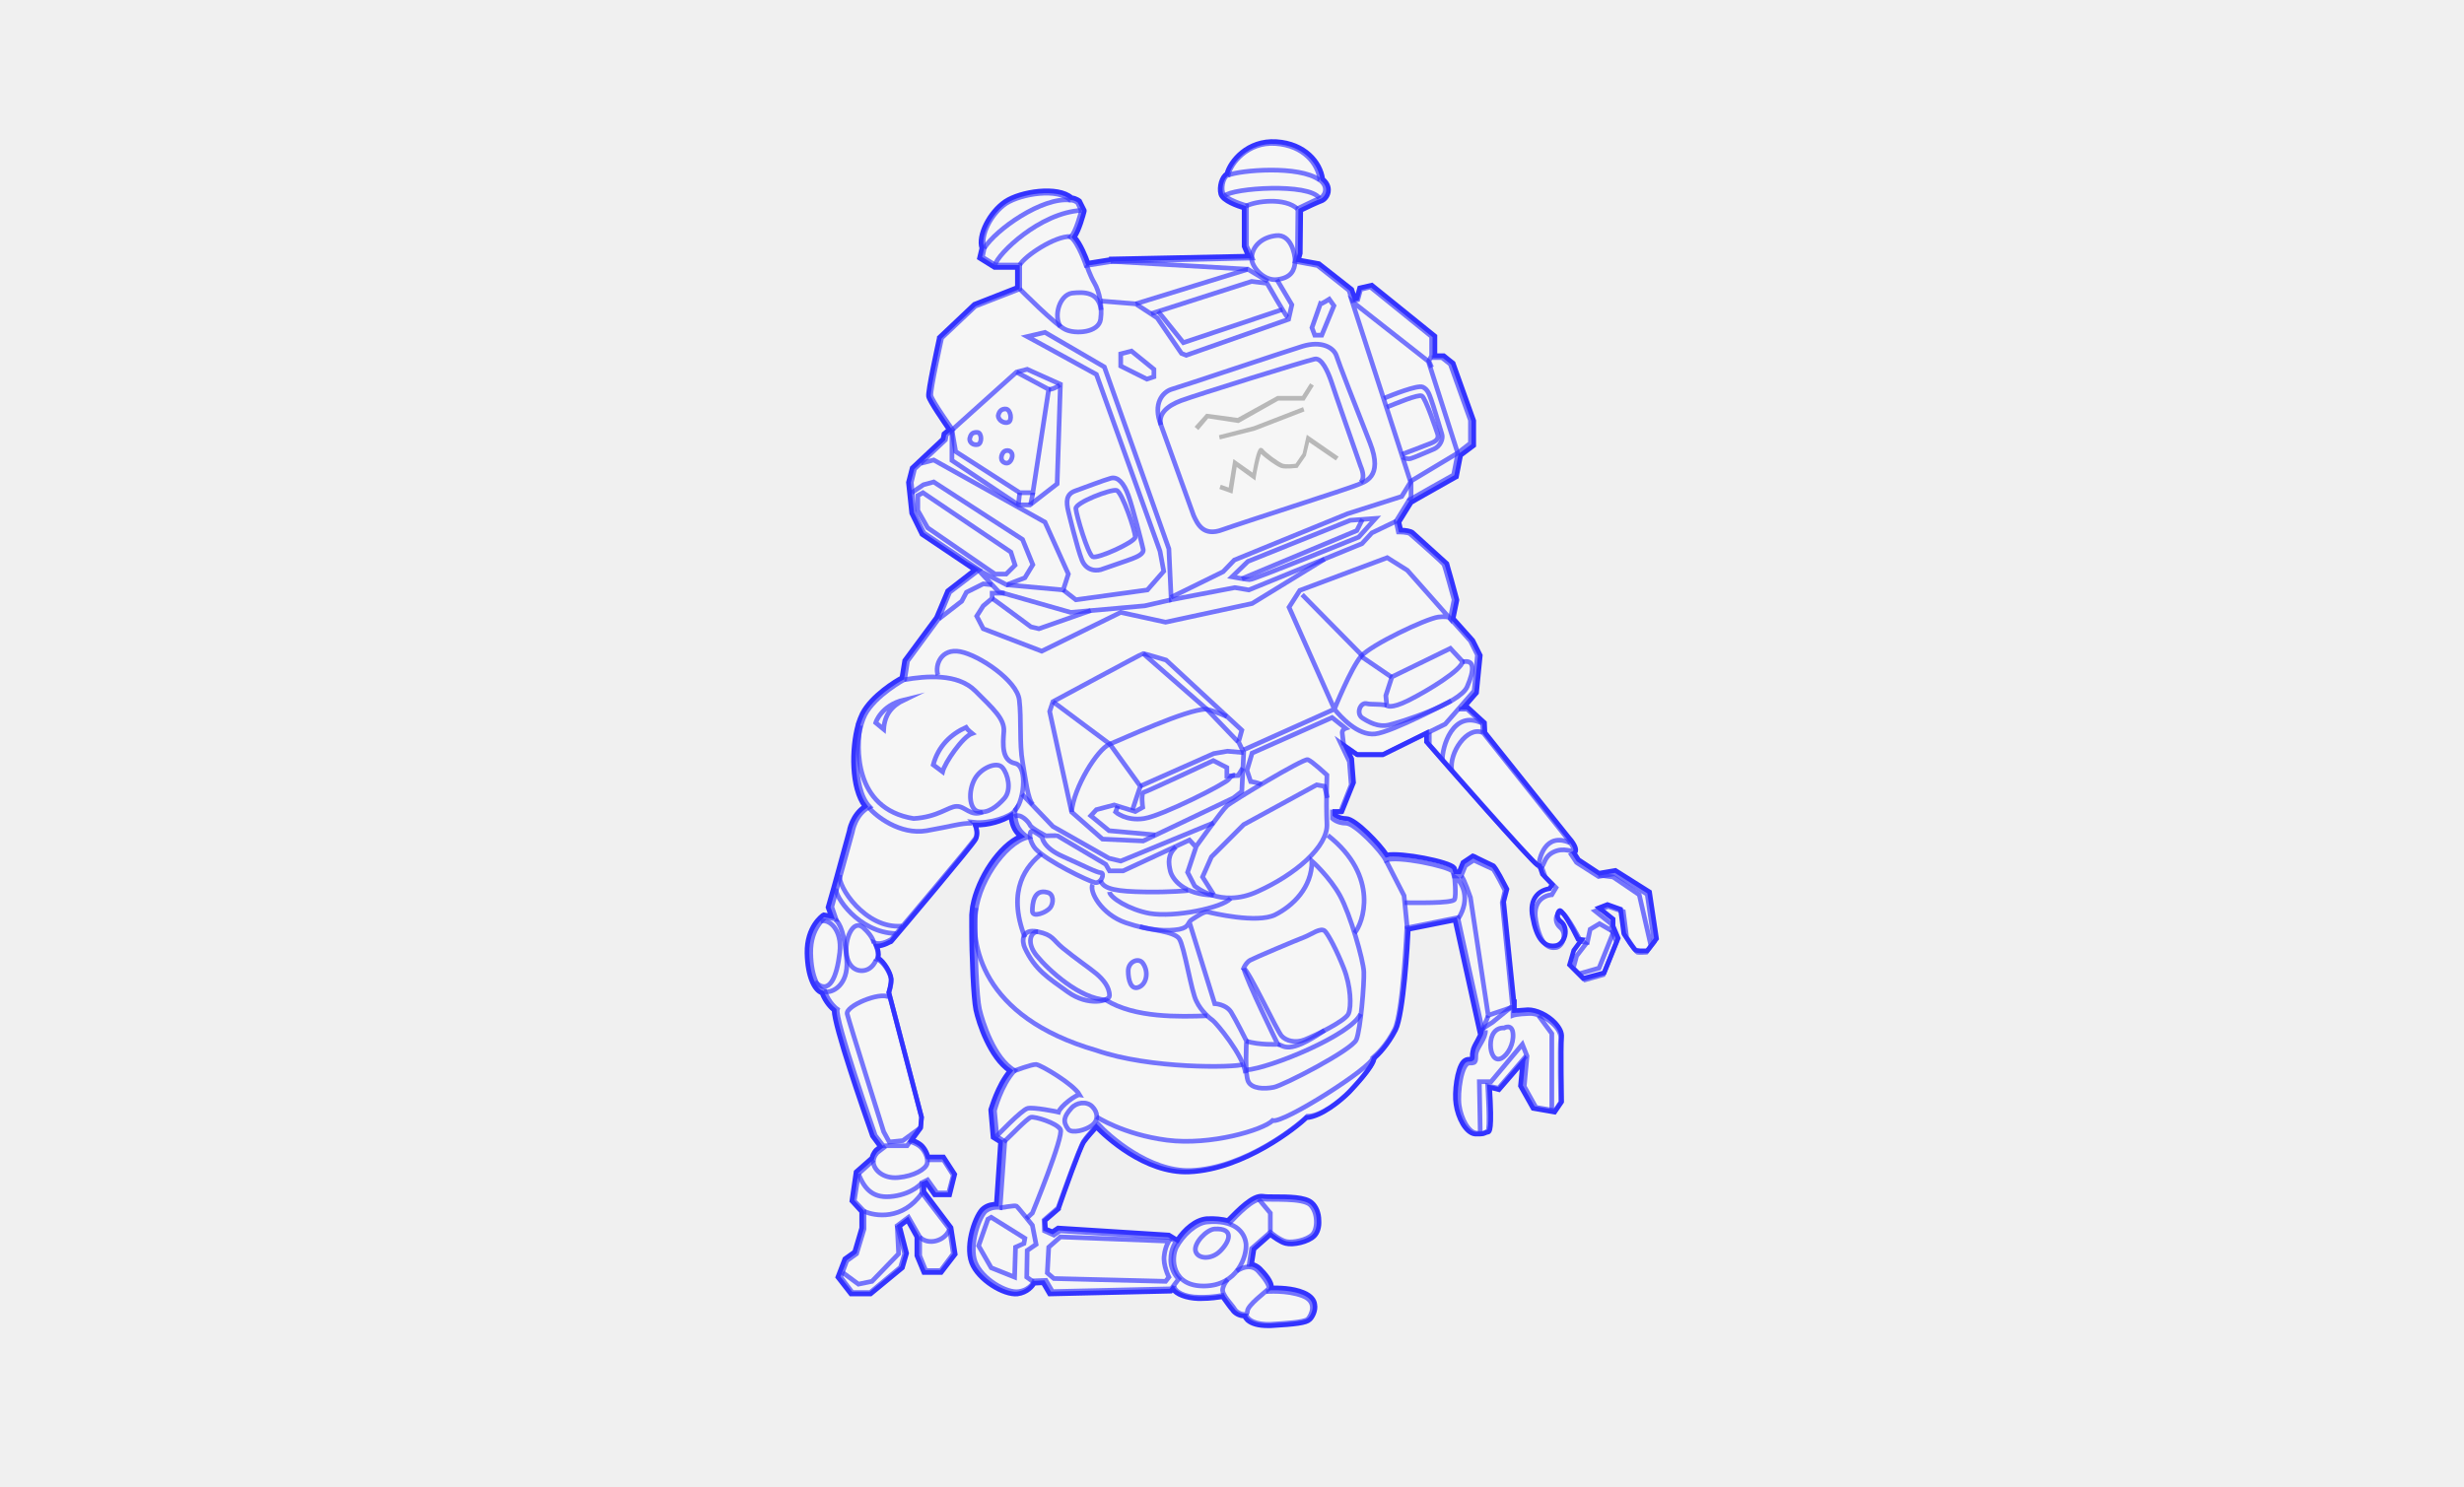
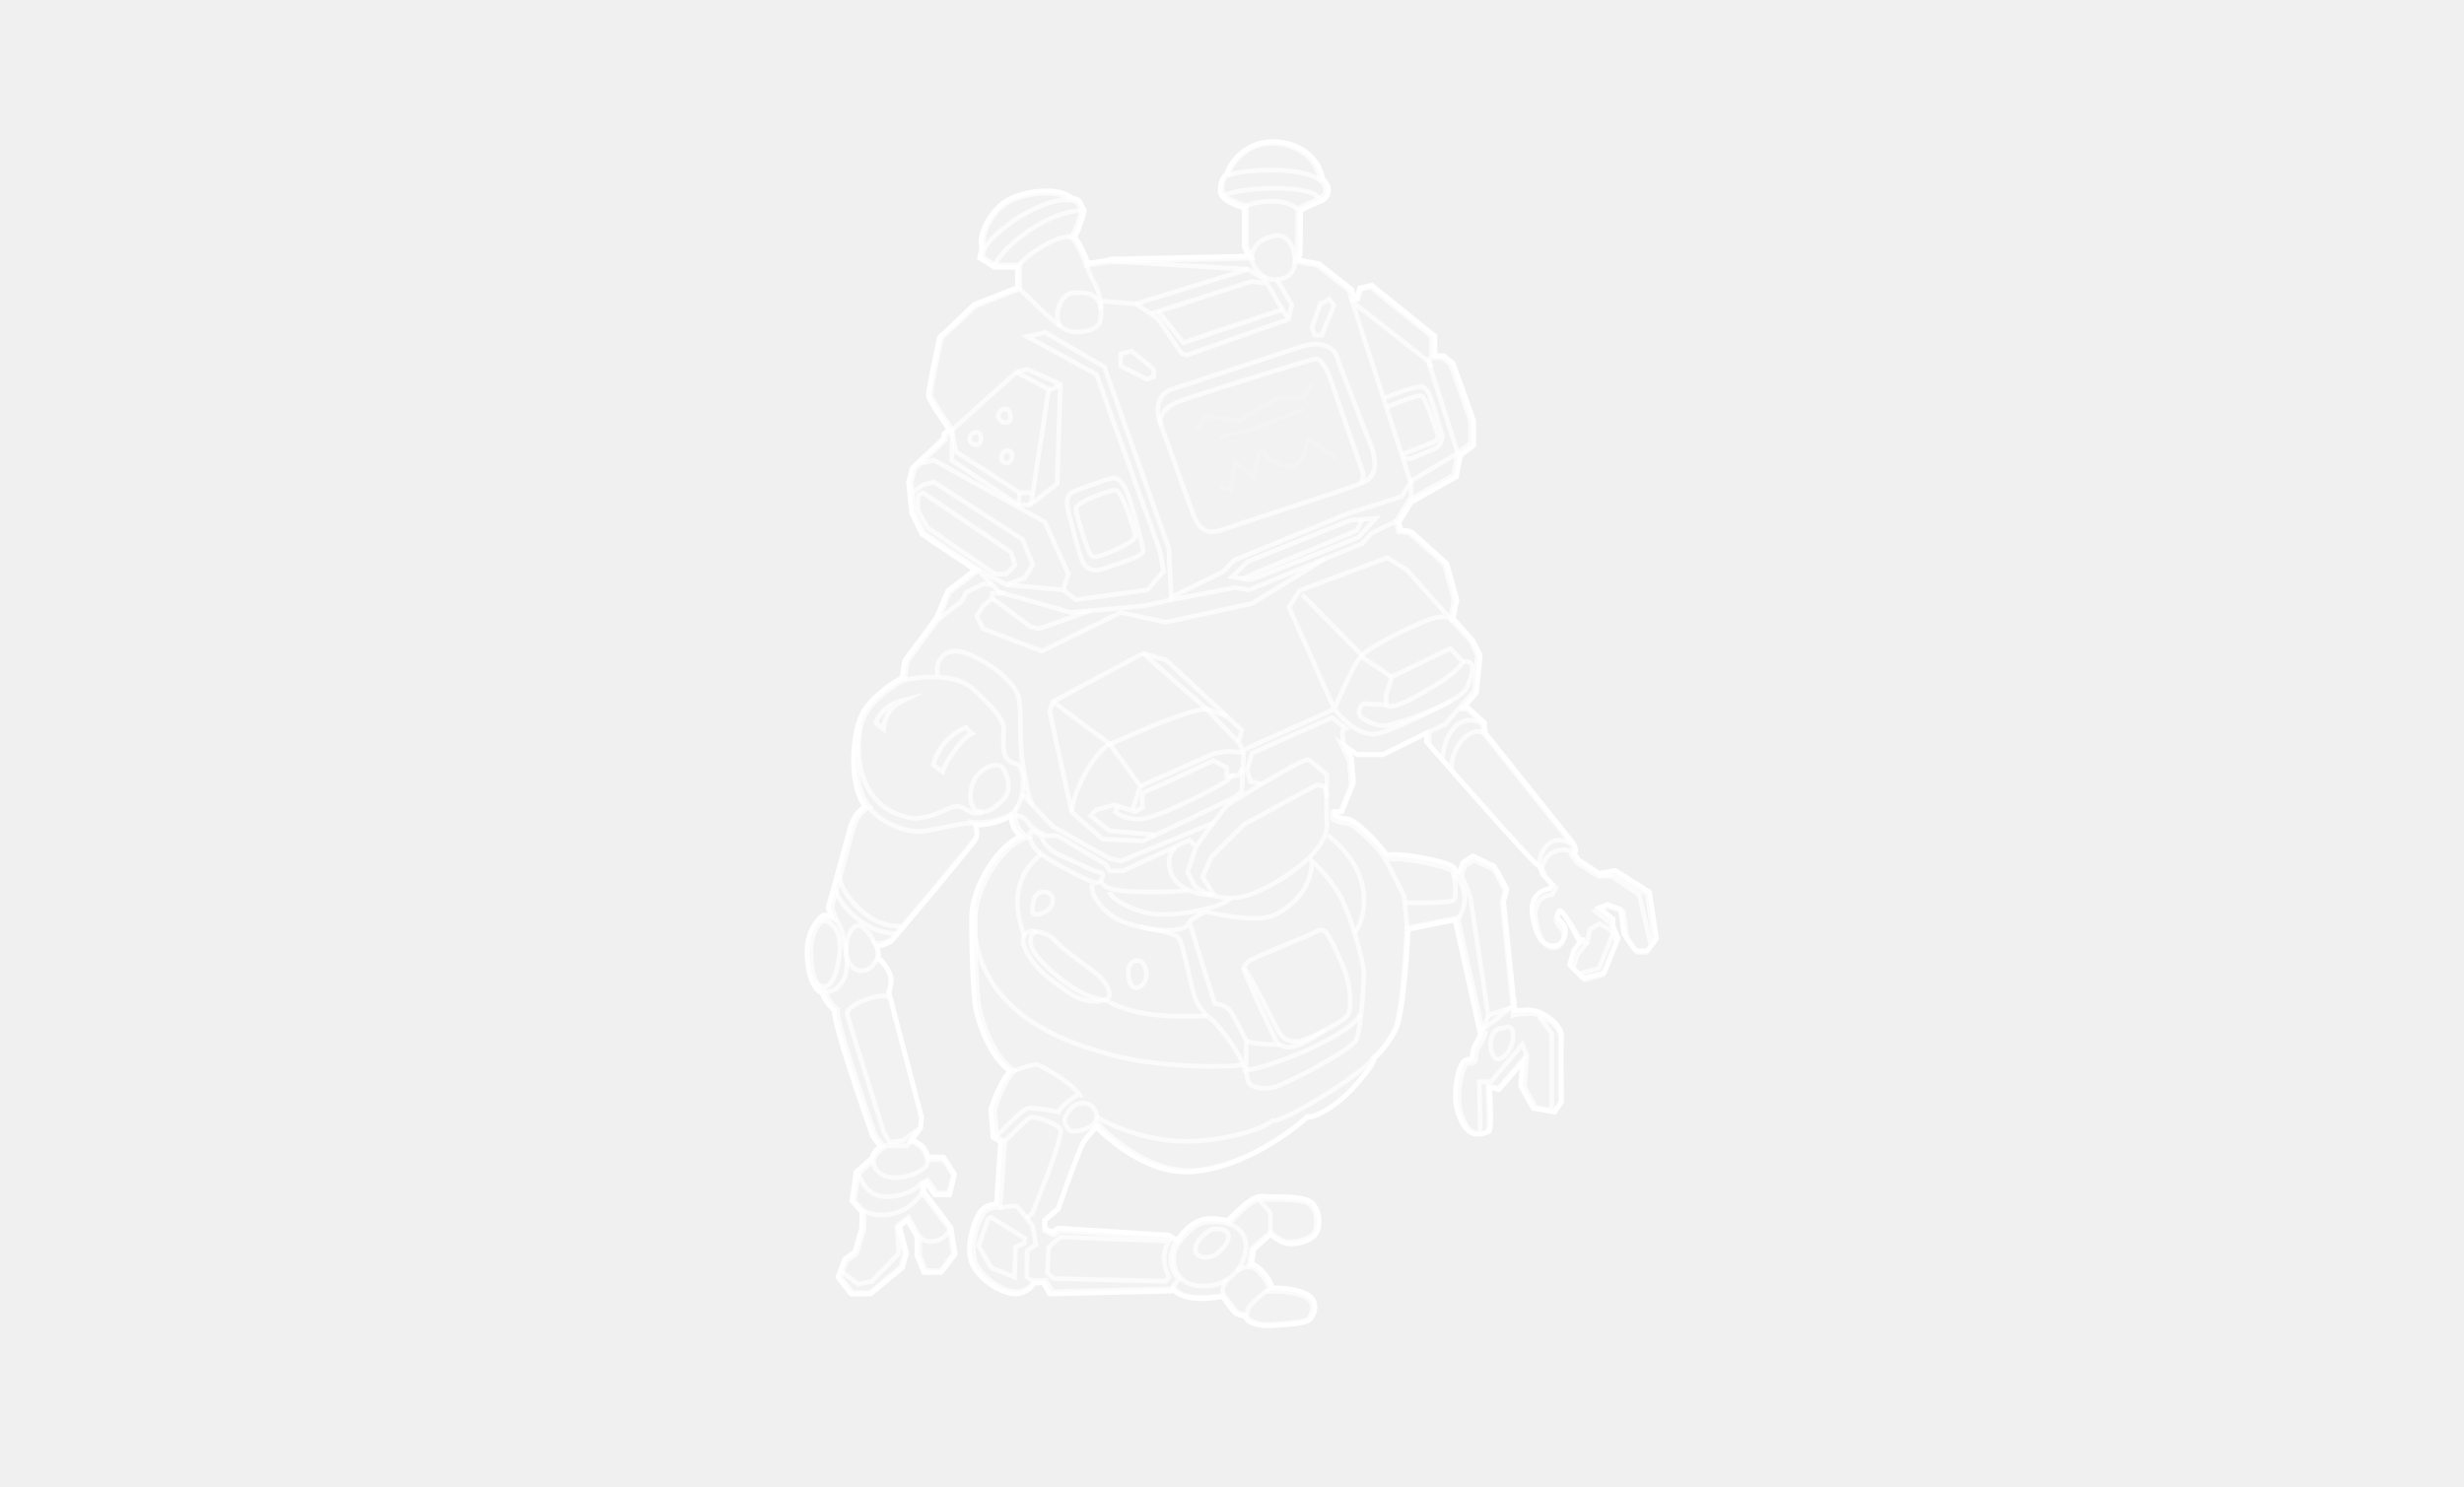
<svg id="bp-821" viewBox="0 0 527 318">
  <style type="text/css">
- 		.st0{fill:#fff6;stroke:#33f;stroke-miterlimit:10;}
- 		.st1{fill:none;stroke:#33fa;stroke-miterlimit:10;}
- 		.st2{fill:#999a;}
+ 		.st0{fill:#fff2;stroke:#fff;stroke-miterlimit:10;}
+ 		.st1{fill:none;stroke:#fffa;stroke-miterlimit:10;}
+ 		.st2{fill:#fff2;}
</style>
  <g>
    <path class="st0" d="M352.8,190.8l-7.3-4.6l-3.5,0.6l-4.4-2.9l-0.9-1.4c0.1-0.1,0.2-0.2,0.3-0.4c0.2-0.8-0.7-2.1-1.6-3.1   l-17.8-22.3l-0.1-2.1l-3.6-3.3h-0.8l2.7-3.1l0.8-8l-1.6-3.2l-4.2-4.7l0.8-3.9l0-0.1c-2-7.5-2.2-7.7-2.2-7.8   c-0.1-0.1-0.2-0.2-7.3-6.6c-0.4-0.3-1.5-0.5-2.5-0.5l-0.4-1.7l2.6-4.2c0.6-0.4,6-3.4,9.5-5.4l0.2-0.1l0.9-4.6l2.8-2.1V90l-4.4-12.3   l-2-1.6h-1.9v-4.2l-13.5-10.9l-2.6,0.6l-0.6,2.2l-0.4,0.1l-0.7-2l-7-5.5l-4.4-0.8l0.4-1.4l0.1-9.2c1.2-0.6,3.8-1.8,4.4-2   c0.6-0.2,1.3-0.9,1.5-1.9c0.1-0.6,0.1-1.7-1.2-2.8c-0.5-3.6-3.8-7.6-9.9-8c-6.2-0.4-9.9,4.2-10.6,6.9c-1.1,0.6-1.7,2.8-1.3,4.3   c0.4,1.5,3.7,2.6,5,3v8.2l0.9,2.1l-29,0.6l-0.1,0l-0.2,0l0,0.1l-5,0.8c-0.4-1.2-1.6-4.2-2.9-5.6c1-1.4,1.9-4.7,2.1-5.5l0-0.2   l-0.9-1.8l-0.1-0.2c0,0-0.7-0.6-1.7-0.7c-2.9-2.6-10.9-1.4-14.2,0.8c-3.4,2.3-5.9,7.3-5,10l-0.5,2.1l3.2,2h4.9v4.3l-9.2,3.6   l-7.5,7.1l0,0.1c-0.4,1.9-2.5,11.4-2.3,12.5c0.2,1,3.3,5.5,4.4,7.1l-1.1,0.9l-0.2,1.1l-6.6,6.2l-0.8,3.1l0.7,6.6l2.2,4.5l11.3,7.6   l-5.8,4.5l-2.4,5.7l-6.8,9.2l-0.6,3.7c-1.2,0.6-6.5,3.8-8.5,7.7c-0.3,0.6-0.6,1.4-0.9,2.3l0,0c0,0,0,0,0,0.1   c-1.4,5-1.5,13.5,1.5,17.4c-2.8,1.8-3.4,5.3-3.4,5.4l-3.3,12l0,0c0,0,0,0,0,0l-1.2,4.2l0.7,1.9l-1.6-0.3l-0.2,0.1   c-0.1,0.1-3.5,2.4-3.4,8.1c0.1,5,1.6,8,3.2,8.5c0.8,2.1,2.1,3.3,2.6,3.7c0,3.4,6.2,21.2,8.2,26.9l1.7,2.3l-0.9,0.7   c0,0-0.7,0.7-0.9,1.7l-3.4,3l-0.9,6.2l2.1,2.3v3.5l-1.5,5.1l-2.1,1.5l-1.5,3.9l2.8,3.6h4.2l6.8-5.6l0.9-3.1l-1.5-5.8l1.7-1.3l2,3.6   v4l1.5,3.6h3.7l3-3.9l-0.9-5.7l-5.8-7.7v-1.7l0.5-0.2l1.8,2.6h3.2l1.1-4.4l-2.4-3.7h-3.3c-0.3-1.1-1-2.3-1.8-2.8   c-0.6-0.4-1.2-0.7-1.7-0.8l1.9-2.6l0.2-2.3l-7-26.7c0.1-0.4,0.5-1.7,0.5-2.9c-0.1-1.3-1.5-3.7-2.8-4.5c0.2-0.9,0-1.8-0.3-2.5   c0,0,0,0,0,0c1.5,0,3-1,3.1-1l0.1-0.1c1.8-2.1,17.5-20.7,18-21.8c0.4-0.9,0.3-2.1-0.1-3c2.8,0.1,5.9-0.9,7.6-2   c0.2,2.4,1.1,3.6,2.1,4.4c-4.5,1.9-9.2,8.9-10.3,15l0,0c0,0.2-0.1,0.5-0.1,0.8c0,0.3-0.1,0.7-0.1,1c0,0.2,0,0.4,0,0.6   c0,0,0,0,0,0.1c0,0,0,0,0,0c0,0.5,0,1.1,0,1.7c0,6.7,0.4,15.4,0.9,17.9c0.6,2.8,3,10.2,7.3,13.1c-2.7,3.2-4,8.1-4.1,8.3l0,0.1   l0.5,5.8l1.6,1l-0.9,13.3c-0.7,0-1.8,0.1-2.8,0.9c-1.5,1.1-4,7.6-2.5,11.6c1.4,3.7,6.9,7,9.8,6.7c2.2-0.3,3.2-1.7,3.6-2.3l1.9-0.1   l1.4,2.4l25.9-0.6l0.4-0.5c0.8,1.2,2.9,2,5.5,2.1c0.2,0,0.3,0,0.5,0c2.2,0,3.9-0.3,4.7-0.4c0.4,0.6,0.9,1.2,1.3,1.8   c0.3,0.4,0.6,0.8,0.8,1c0.4,0.7,1.5,1.3,2.4,1.3c0.1,0,0.1,0,0.2,0c0.1,0.3,0.3,0.6,0.6,0.9c0.9,0.8,2.4,1.2,4.3,1.2   c0.2,0,0.4,0,0.7,0c5.3-0.3,7.6-0.6,8.3-1.3c0.5-0.4,1.4-1.9,1.1-3.3c-0.1-0.8-0.7-1.8-2.4-2.5c-2.4-1-5.3-1-6.9-1   c0.3-1.2-1.5-3.2-2.4-4.1c-0.5-0.5-1.1-0.8-1.8-1l0.5-3.2l3.5-3.1c0.7,0.5,2.1,1.6,3.3,1.9c1.6,0.4,4.8-0.3,6.1-1.6   c0.7-0.7,1.1-1.9,1-3.3c0-1.6-0.6-3-1.5-3.8c-1.4-1.3-5.1-1.3-8.1-1.3c-1,0-1.8,0-2.4-0.1c-2.2-0.3-5.2,2.9-7.5,5.2l0,0   c-1.2-0.3-2.7-0.5-4.5-0.4c-2.4,0.2-4.8,2.3-6.3,4.6l-1.8-1.1l-23.7-1.5l-1.2,0.8l-1.5-0.6l-0.1-1.8l2.9-2.5l0-0.1   c1.2-3.5,4.6-13,5.4-14.2c0.7-1,2.1-2.5,2.7-3.2c1.8,1.9,10.4,10,19.8,9.6c11.8-0.5,23.2-9.7,25.1-11.6c3.2-0.2,7.4-3.7,9.2-5.5   c1.2-1.3,5-5.3,5.3-7.2c0.9-0.8,2.9-2.8,4.6-6.1c1.7-3.4,2.6-18.7,2.7-21.5l10-2l5.3,24l0.4-0.3c-0.1,0.7-0.6,1.5-1,2.3   c-0.4,0.7-0.8,1.4-0.9,2.1c-0.1,0.4-0.1,0.7-0.1,1c0,0.2,0,0.5-0.1,0.6c0,0-0.1,0.1-0.7,0.1c-0.3,0-0.7,0.1-1.1,0.5   c-1.4,1.5-2,6.7-1.6,9.1c0.4,2.9,2.1,6.2,4.1,6.4c0.3,0,0.5,0,0.8,0c0.7,0,1.1-0.1,1.5-0.3c0.1-0.1,0.2-0.1,0.4-0.1   c0.4-0.1,1-0.3,0.4-9.6l2,0.5l5.1-5.9l-0.5,5.1l2.7,4.8l4.6,0.8l1.5-2.2l0-0.2c0-0.1-0.2-11.3,0-13.6c0.1-1-0.4-2-1.4-3.1   c-1.6-1.7-4-2.8-5.8-2.8c-1.5,0.1-2.4,0.2-2.9,0.2v-1l0,0l0-0.2v-0.7l-0.1,0l-2.2-21.4l0.7-2.7l-0.1-0.2c-2.3-4.5-2.7-4.7-2.8-4.8   c-0.4-0.2-3.8-1.8-4.1-2l-0.3-0.1l-2.1,1.4l-0.8,2h-0.8l-0.2-0.7l-0.1-0.2c-1.1-1.3-11.3-3.3-14.4-2.7c-1.4-2.2-6.7-7.8-8.7-7.8   c-1.2,0-2.1-0.5-2.4-0.8v-0.7h1.5l2.5-6.2l-0.4-5.1l-1.2-2.5l2.3,1.6h5.6l9.3-4.6v1.9l0.1,0.1c3.7,4.3,22.4,25.6,23.6,26.2   c0.2,0.1,0.3,0.1,0.5,0.2l0.6,1.8l2.1,2.2l-0.6,0.9c-0.6,0.1-1.9,0.4-2.8,1.5c-0.9,1.1-1.2,2.6-0.8,4.6c0.8,4.5,2.4,6.5,4.9,6.1   c0.9-0.1,1.7-1,2-2.1c0.3-1.2,0-2.4-0.9-3.1c-0.8-0.6-0.8-1.5-0.5-2c0.1-0.2,0.3-0.4,0.4-0.3c0.6,0.2,2.4,3.2,3.7,5.9l0.1,0.2   l0.8,0.1l-1.7,2.3l-0.9,3.1l2.9,2.9l4.5-1.2l3-7.4l-1.1-2.6v-1.5l-3-2.4l1.8-0.7l2.8,1l0.7,5.2l0.1,0.2c2.1,3.3,2.4,3.4,2.6,3.4   c0.2,0,0.5,0.1,0.8,0.1c0.5,0,1,0,1.3,0l0.2,0l2-2.6L352.8,190.8z" />
  </g>
  <g>
    <path class="st1" d="M306.2,78.6l-0.6-1.4l0.6-1.1V72l-13.1-10.6l-2.1,0.5l-0.6,2.2l-1.1,0.2l-0.8-2.2l-6.7-5.3l-4.8-0.9l0.5-1.9   l0.1-9.4c0,0,3.9-1.9,4.7-2.2c0.8-0.2,2.2-2.2,0-3.9c-0.4-3.5-3.5-7.4-9.5-7.8c-6-0.4-9.6,4.3-10.1,6.7c-0.9,0.2-1.6,2.3-1.2,3.8   c0.4,1.5,5.1,2.8,5.1,2.8v8.6l1.2,2.6L238,55.9l-5.7,0.9c0,0-1.7-5-3.3-6.1c1.1-0.9,2.3-5.6,2.3-5.6l-0.8-1.7c0,0-0.6-0.6-1.6-0.6   c-2.6-2.6-10.4-1.4-13.7,0.7c-3.3,2.2-5.7,7.1-4.7,9.6l-0.4,1.9l2.8,1.7h5.2v5.1l-9.5,3.7l-7.2,6.8c0,0-2.5,11.2-2.3,12.3   s4.6,7.3,4.6,7.3l-1.3,1.1l-0.2,1.1l-6.6,6.2l-0.7,2.9l0.6,6.5l2.1,4.3l11.8,7.9l-6.3,4.8l-2.3,5.6l-6.7,9.1l-0.6,3.9   c0,0-6.3,3.4-8.5,7.6c-2.2,4.3-2.8,15.8,1,19.7c-3.1,1.5-3.7,5.4-3.7,5.4l-4.4,16l0.9,2.6l-2.2-0.4c0,0-3.3,2.2-3.2,7.7   c0.1,5.5,1.9,8,3,8.1c0.9,2.7,2.7,3.9,2.7,3.9c-0.7,1.8,8.1,27,8.1,27l1.7,2.2h5.1l2.9-4l0.2-2.1l-7-26.7c0,0,0.6-1.5,0.5-2.8   c-0.1-1.3-1.8-4-3-4.3c0.6-1.2-0.3-3-0.5-3.5c1.5,0.6,3.6-0.8,3.6-0.8s17.4-20.6,18-21.7c0.6-1.1-0.2-3-0.5-3.3   c3.5,0.4,8-1.2,8.9-2.5c-0.1,3.5,1.3,4.7,2.7,5.7c-4.9,1.2-11.1,10.2-11.2,17.3c-0.1,7.1,0.3,16.9,0.9,19.5   c0.6,2.6,3.1,10.6,7.5,13.1c-2.9,3.1-4.3,8.6-4.3,8.6l0.5,5.5l1.7,1.1l-1,14.1c0,0-1.6-0.3-3,0.7c-1.4,1-3.7,7.4-2.3,11   c1.4,3.6,6.7,6.7,9.3,6.3s3.3-2.3,3.3-2.3l2.5-0.1l1.4,2.4l25.4-0.6l1.6-2.1c0,0-1.7-1.5-1.7-4.1s1.2-3.9,1.2-3.9l-1.5-0.9   l-23.4-1.4l-1.3,0.9l-2-0.9l-0.1-2.3l3-2.6c0,0,4.5-12.8,5.5-14.3c1-1.5,3.1-3.6,3.1-3.6c2.2,2.4,10.8,10.2,19.8,9.9   c12-0.5,23.6-10.2,24.9-11.6c2.9,0,7-3.2,9.1-5.4c2.1-2.2,5.3-5.9,5.2-7.1" />
    <path class="st1" d="M306.2,76.5h2.2l1.8,1.4l4.3,12v4.9l-2.7,2.1l-10,6v3.4l-3.2,5.2c0,0,0.5,2.3,0.5,2.3s2.1,0,2.5,0.4   c3,2.6,7.1,6.3,7.2,6.5c0.2,0.2,2.2,7.6,2.2,7.6l-0.8,4l4.3,4.8l1.5,3l-0.7,7.7l-6.2,7.1l-13.4,6.6h-5.3l-3.7-2.6l1.9,4l0.4,5   l-2.3,5.8h-1.7v1.4c0,0,1,1,2.9,1s7.5,5.9,8.5,7.9c2.5-1,13.3,1.3,14.3,2.4l0.3,1h1.5l0.9-2.2l1.8-1.2c0,0,3.7,1.7,4.1,1.9   c0.4,0.2,2.6,4.6,2.6,4.6l-0.6,2.6l2.2,22.1l-4.3,3.5l-2.2,1.4l-5.2-23.8l-10.9,2.2c0,0-0.8,18.1-2.6,21.7   c-1.8,3.6-4.1,5.6-4.7,6.1c0,1.9-19.1,14.1-21.4,13.4c-2,2-13.3,5.4-22.6,4.2c-9.3-1.2-15.1-5-15.1-5" />
    <path class="st1" d="M229.1,237.1c1.1-1.3,3.3-1.6,4.5-0.4c1.2,1.2,1.4,2.9,0,4c-1.4,1.1-4.3,1.8-5.1,0.9   C227.2,239.9,227.6,238.8,229.1,237.1z" />
    <path class="st1" d="M213,243.2c0,0,5.5-5.8,6.8-6.1c1.3-0.3,6.2,0.7,6.6,0.8c0.4-1.3,3.8-3.8,4.5-3.7c-1.3-2.3-8.3-6.4-9.3-6.5   c-1.1,0-4.7,1.4-4.7,1.4" />
    <path class="st1" d="M214.7,244.3c1.1-1,5-5.1,5.8-5.3s5.5,1.2,6.3,2.6c0.8,1.4-6,17.9-6,17.9l-1.3,1.2" />
    <path class="st1" d="M213.8,258.4c0,0,3.3-0.6,3.6-0.4c0.3,0.2,3.4,4.1,3.4,4.1l0.8,4.1l-1.9,1.3l-0.1,5.7l1.4,1" />
    <polygon class="st1" points="212,260.4 219.2,264.9 219,266 217.2,266.8 217,273.2 212,271.2 209.3,266.5 211.3,260.8  " />
    <path class="st1" d="M226.8,264.6l-2.5,2.2l-0.3,5.5l1.4,1.2l23.9,0.6l0.7-0.9c0,0-1.3-2.6-1-4.6c0.2-1.9,1-3.1,1-3.1L226.8,264.6z   " />
    <path class="st1" d="M305.7,156.7v2.6c0,0,22.3,25.5,23.5,26.1c1.2,0.6,0.6-1.9,3-3.1c2.4-1.2,4.2,0.2,4.4-0.4   c0.2-0.6-1.5-2.7-1.5-2.7l-17.9-22.5l-0.1-2l-3.3-3H312" />
    <path class="st1" d="M329.1,185.4c0-1.7,1.4-7.5,6.7-5.1" />
    <path class="st1" d="M310.5,164.8c-0.6-3.8,3.3-9.5,6.6-8.1" />
    <path class="st1" d="M308.5,162.6c-0.1-2.7,2.2-10.9,8.5-7.9" />
    <polyline class="st1" points="301,198.7 300.3,191.6 296.5,184.2  " />
    <path class="st1" d="M300.4,193.1c1.8,0,10.3,0.2,10.7-0.7c0.4-0.9,0-4.8,0-4.8c1.7,1,3.5,4.7,0.8,8.9" />
    <line class="st1" x1="318.3" y1="217.3" x2="317.1" y2="220.3" />
    <path class="st1" d="M210.5,53.1c2.5-4,12.4-11,18.4-10.3" />
    <path class="st1" d="M212.8,56.7c0.6-2.4,9.6-11.2,18.5-11.7" />
    <path class="st1" d="M218.1,56.7c1-1.9,7.6-6.3,10.9-6.1" />
    <path class="st1" d="M218.1,61.8c0,0,7.7,7.8,9.8,8.7c2.1,1,7.1,0.7,7.5-2.2s-0.3-6-1.3-7.7c-1-1.7-1.7-3.9-1.7-3.9" />
    <path class="st1" d="M226.8,69.9c-1.5-2.3-0.2-6.8,2.5-7.2c2.7-0.3,5.7-0.2,6.2,3.6" />
    <path class="st1" d="M267.7,55.2c-0.1,1.7,2.5,5,5.5,4.6c3-0.4,3.7-2,3.8-3.9c0-1.8-1-5.8-4-5.5S267.8,52.6,267.7,55.2z" />
    <polyline class="st1" points="235.5,64.4 242.9,65 247.5,68 252.7,75.6 253.7,76 275.6,68.3 276.3,65.2 273.1,59.8  " />
    <path class="st1" d="M275.4,67.9c-0.4-0.3-4.4-7.3-4.4-7.3l-3.3-0.4l-21.5,6.9" />
    <polyline class="st1" points="247.7,66.6 253.1,73.3 274.3,66.2  " />
    <polyline class="st1" points="242.9,65 266.9,57.6 271.2,60.2  " />
    <line class="st1" x1="266.9" y1="57.6" x2="237.6" y2="55.9" />
    <polygon class="st1" points="203.6,92 217.4,79.6 219.7,79 226.8,82.2 226.1,103.5 220.3,108 217.8,108 203.6,98.5  " />
    <polyline class="st1" points="217.4,79.6 224.3,83.3 220.9,105.4 218.1,105.4 204.4,96.6 203.6,92  " />
    <path class="st1" d="M224.3,83.3c1.2,0,2.4-1,2.4-1" />
    <line class="st1" x1="218.1" y1="105.4" x2="217.8" y2="108" />
    <path class="st1" d="M220.9,105.4c0,0.4-0.5,2.6-0.5,2.6" />
    <path class="st1" d="M209.1,92.5c0.9,0.1,1,2.4,0,2.6c-1,0.2-1.8-0.5-1.7-1.3C207.6,93,207.9,92.4,209.1,92.5z" />
    <path class="st1" d="M215.2,87.5c1,0.2,1.3,2.4,0.5,2.8s-2.2-0.3-2.2-1.4C213.7,87.9,214.3,87.4,215.2,87.5z" />
    <path class="st1" d="M214.9,96.5c0.9-0.4,1.7,0.2,1.6,1.1s-0.8,1.9-1.8,1.3S214.3,96.8,214.9,96.5z" />
    <polygon class="st1" points="196.3,109.2 196.3,106 197.4,105.4 216.2,118.1 217.1,120.9 215.2,122.8 212.8,122.8 198.4,112.9  " />
    <polyline class="st1" points="215.3,125.1 227.4,126.2 228.5,122.8 223.5,111.7 199.7,98.4 197,99.1  " />
    <polyline class="st1" points="227.4,126.2 230.1,128.3 245.4,126.2 248.9,122.2 248.1,117.9 234.5,80.1 222.1,73.3 219.7,72    223.5,71.1 236.2,78.5 250,117.4 250.5,128.3 264.1,125.7 267.1,126.2 291.3,116.3 293.4,114 298.6,111.5  " />
    <polyline class="st1" points="250.5,128.3 244.8,129.6 229,131 213.6,126.6 209.3,122 215.3,125.1 219.2,123.6 220.9,120.8    218.7,115.4 199.7,103.1 197.5,103.7 195,105.4  " />
    <path class="st1" d="M301.3,107.1c0.1-0.2,9.6-5.5,9.6-5.5l0.9-4.6l-6.3-19.7l-16.3-12.8l12.5,38.6l-1.9,3.1l-11.6,3.7l-24.2,9.9   l-2.4,2.5l-11.2,5.5" />
    <path class="st1" d="M266.9,120.1l-3.4,3.3c0,0,3.2,0.6,3.8,0.6c0.6,0.1,23.3-9.1,23.3-9.1l3.6-4l-5.4,0.4L266.9,120.1z" />
    <polyline class="st1" points="265.6,123.8 290.2,113.5 291.4,111.1  " />
    <path class="st1" d="M255.3,110.3c0.8,1.7,2,4.6,6.2,3c4.2-1.5,27-8.8,28.6-9.5s5.9-1.5,2.9-9.1s-6.7-17.1-7.2-18.7   c-0.6-1.6-3.1-3.2-7.3-1.9c-4.2,1.3-26.2,8.7-28,9.2c-1.8,0.6-4,3-2.2,7.6C250,95.6,255.3,110.3,255.3,110.3z" />
    <path class="st1" d="M248.3,90.9c-0.6-2.2,1.1-4,4.3-5.2c3.2-1.2,27-8.6,28.6-8.9c1.5-0.3,2.8,2.7,3.5,4.7   c0.6,1.9,5.8,16.8,6.3,18.2c0.6,1.4,0.8,2.8,0,3.5" />
    <path class="st1" d="M282.4,65c0.2,0.1,1.9-1,1.9-1l1,1.4l-2.6,6.3h-1.5l-0.6-1.6L282.4,65z" />
    <polygon class="st1" points="246.8,80.6 246.8,79 242,75.1 239.7,75.7 239.7,78.3 245.3,81.1  " />
    <path class="st1" d="M228.5,109.4c-0.5-2.1-0.5-3.7,1.5-4.4c2-0.7,6.1-2.3,7.6-2.7c1.5-0.4,2.8,1.1,3.7,3.6   c0.9,2.4,3,10.6,3.2,11.6s-1.3,1.6-2.3,2s-5.2,1.8-6.3,2.2c-1.1,0.5-3.5,0.6-4.5-1.9S228.5,109.4,228.5,109.4z" />
    <path class="st1" d="M296,85.2c1.7-0.7,7.2-2.9,8.3-2.4c1.1,0.5,1.4,1.6,1.8,2.7c0.4,1,2,6.5,2.3,7.4c0.3,0.9-0.3,2.6-1.8,3.2   c-1.5,0.6-4.1,1.8-4.9,2c-0.8,0.2-1.7-0.3-1.7-0.3" />
    <path class="st1" d="M296.6,87.1c2-0.8,6.7-2.8,7.5-2.4s3.1,7.3,3.4,8.2c0.2,0.9-0.2,1.4-1.4,1.9c-1.2,0.5-6.3,2.4-6.3,2.4" />
    <path class="st1" d="M230.1,108.8c-0.1-1.3,7.5-4.2,8.7-3.9s4.1,8.9,4,10c-0.1,1.1-8.1,4.7-9.1,4.2   C232.7,118.6,230.2,110.2,230.1,108.8z" />
    <path class="st1" d="M193.4,145.4c4.7-0.8,11.4-1.4,15.2,2.4c3.9,3.9,6.3,6,6.1,8.7c-0.2,2.7-0.5,6.2,2.4,6.8s1.8,8.8-0.2,10.2" />
    <path class="st1" d="M208.5,166.6c1.3-2.3,4.7-3.8,5.9-2.4c1.2,1.4,2,4.8,0.4,6.6c-1.6,1.8-3.6,3.3-5.6,2.8   C207.3,173.1,207,169.3,208.5,166.6z" />
    <path class="st1" d="M201.6,165.1c0.5-2,4.3-7.5,6.3-8.2c0,0-1-0.8-1.3-1.3c-3.1,1.4-5.9,3.9-7,8L201.6,165.1z" />
    <path class="st1" d="M193.4,149.7c-2.7,1.3-4.2,3.2-4.4,6.3l-1.7-1.4C187.3,154.6,188.4,150.9,193.4,149.7z" />
    <path class="st1" d="M184,155.2c-0.8,4.3-1.6,17.8,11.4,19.9c5.2-0.3,7.5-2.6,9.2-2.6c1.8-0.1,3,2.3,5.6,1.2" />
    <path class="st1" d="M185.8,172.7c1.4,1.8,6.7,6,12.4,5c5.7-1,7.1-1.6,9.7-1.6" />
    <path class="st1" d="M179.6,187.1c-0.6,2.4,5.5,11.7,13.3,11" />
    <path class="st1" d="M178.8,190c-0.4,1.6,4.8,9.5,12.8,9.7" />
    <path class="st1" d="M176.2,212.1c1.8,0.5,5.3-1.4,4.9-6.7c-0.4-5.4-1.4-8-2.5-8.7" />
    <path class="st1" d="M175.5,197.1c1.7-0.7,4.7,1.7,4.1,6.7c-0.6,5.1-2.2,9.3-5.3,6.2" />
    <path class="st1" d="M190.1,213.3c-1.9-1.2-9.3,1.9-8.9,3.6c0.4,1.7,7.8,25.2,7.8,25.2l1.2,2.2l2.9-0.3l3.7-2.7" />
    <path class="st1" d="M186.9,201.9c0,0,0.1-1.3-2.2-3.4c-2.2-2.1-4.2,2.4-3.6,5.9c0.6,3.5,3.6,3.9,5.2,2.5c0.8-0.7,1.1-1.6,1.1-1.6" />
    <path class="st1" d="M208.7,194.2c-1.2,7.5,0.9,23.3,25.8,30.5c11.5,4,29.5,3.7,31.4,3" />
    <path class="st1" d="M222.8,182.6c-3.1,2.5-7.6,7.6-3.6,17.9" />
    <path class="st1" d="M258.2,217.3c-5.9,0.2-15.5,0.5-21.7-3.4" />
    <path class="st1" d="M224,190.9c1.4,0.3,1.4,2.3,0.6,3.3s-3.8,2.2-3.8,0.7C220.8,193.3,221.1,190.1,224,190.9z" />
    <path class="st1" d="M244.4,206c-0.9-1.2-3.1-0.3-3.1,1.7s0.6,4.1,2.2,3.5C245.2,210.6,245.8,207.9,244.4,206z" />
    <path class="st1" d="M219.2,202.8c-0.7-1.5-0.7-4.2,2.7-3.5s3.2,1.7,5.4,3.5c2.8,2.3,5.5,4.1,7.2,5.5c1.4,1.2,2.8,2.8,2.8,4.7   c0,1.2-4.6,2.3-8.9-0.8C224.1,209.1,221.4,207.5,219.2,202.8z" />
    <path class="st1" d="M222,199.3c-1.6,0-2.5,2.4-0.3,5.1c2.6,3.2,9.3,9.3,14.9,9.5" />
    <path class="st1" d="M237.3,190.8c0.1,1.2,4.2,3.8,8.6,4.6c5.4,0.9,15.5-1.2,17.3-3.2" />
    <path class="st1" d="M254.3,197l5.5,17.7c0,0,2.4,0.1,3.5,1.8c1,1.6,3.3,6.2,3.3,6.2s-0.4,7.2,0.4,8.7s3.3,1.6,5.4,1.2   c2.1-0.4,16.8-8,17.7-10.2c0.9-2.2,1.7-12,1.6-14.5c-0.1-2.5-2.9-12.3-5.1-16.3c-2.2-4-6-7.4-6-7.4c0,5.7-4.1,9.6-7.9,11.5   c-3.9,1.9-13.5-0.4-14.3-0.6s-2,0.7-3.3,1.5c-1.3,0.7-0.5,1.7-2.9,2.2c-2.4,0.4-6.1,0.4-11.4-1.4c-5.3-1.8-7.9-6.8-7.1-8.2" />
    <path class="st1" d="M243.8,198.2c2,0.7,7.3,1,8.4,2.6s2.6,11.4,3.7,13.4c1,2.1,2.8,3.6,3.5,4.1c0.7,0.5,6.6,7.5,7,11.3" />
    <path class="st1" d="M266.5,228.9c5.2-0.4,22.5-7.5,24.5-12" />
    <path class="st1" d="M266,207.1c1.2,0.7,7.1,13.4,8.1,14.5c1,1.1,3,1.6,5,0.8c2-0.8,8.5-3.9,9.3-5.5c0.7-1.6,0.5-6-1-9.8   c-1.5-3.8-3.2-7-4-7.9c-0.9-0.9-2.9,0.7-4.5,1.3c-1.6,0.6-10.6,4.4-11.5,4.9S266,207.1,266,207.1z" />
    <path class="st1" d="M266,207.1c0.6,2.6,7.3,16.3,7.3,16.3s-4,0.2-6.8-0.7" />
    <path class="st1" d="M273.3,223.4c1.3,0.2,2.1,2.4,10-3" />
    <path class="st1" d="M289.7,199.6c1.8-2,5.5-12.1-5.7-20.9" />
    <path class="st1" d="M221.5,181.6c-1.5-1.7-1.4-3.8-0.8-3.8c0.6,0,2.2,1.3,2.2,1.3s0.1,2.2,4.4,4.1s7.3,3.5,8.2,3.5   c0.8,0.1,0.1,2.3-1.3,2.1C232.8,188.5,223.9,184.2,221.5,181.6z" />
    <path class="st1" d="M235.4,188.3c0.5,2,3.8,2.4,9.4,2.5c5.6,0.1,9.3-0.3,9.3-0.3" />
    <path class="st1" d="M251.5,181.2c-1.8,1.6-1.6,3.4-1.2,5.1s2.8,5.1,9.3,5.2" />
    <path class="st1" d="M216.9,174.7c1.3-0.9,3.1,1.1,3.4,1.8c0.3,0.7,3.4,2.3,3.4,2.3s2.3-0.1,2.5,0c0.2,0.1,10.3,6.1,10.3,6.1   l0.8,1.4h2.9l14.2-6.6l1.4,1.5l-1.8,5.4l1.5,2.9c0,0,5.5,4.9,13.5,1.2c8-3.6,15.1-9.6,14.8-14.5c-0.2-4.9,0-10.4,0-10.4   s-3.2-3-4.1-3.3c-0.9-0.3-16.2,8.9-17.3,9.9s-6.6,8.7-6.6,8.7" />
    <polyline class="st1" points="259.6,176 239.7,184.2 237.2,183.6 225.2,176.8 218.6,169.9  " />
    <path class="st1" d="M200.6,144.4c-0.7-2.1,0.7-5.8,4.8-5c4.1,0.8,12.1,6.2,12.6,10.3c0.5,4.1,0,9.4,0.7,13.3s1.1,7.9,2.2,9.1" />
    <polyline class="st1" points="200.8,132.4 205.7,128.6 206.7,126.7 210.3,124.9 212.2,125.1  " />
    <polyline class="st1" points="214.9,126.9 212.2,126.9 212.2,128 210.3,129.6 208.9,131.8 210.3,134.5 222.8,139.3 239.7,131    249.3,133.1 267.8,129.1 283.3,119.6  " />
    <path class="st1" d="M212.2,128c0.5,0.3,8.3,6.1,8.3,6.1l1.7,0.4l11.1-3.9" />
    <path class="st1" d="M225.2,150.1c0,0,19.1-10.3,19.3-10.3s4.9,1.4,4.9,1.4l16.2,15l-0.7,2.5l1.1,2.3l-0.4,8.3l-1.8,1.4l-19.3,9.2   l-8.7-0.4l-6.6-5.8l-4.7-21.5L225.2,150.1z" />
    <path class="st1" d="M229.2,173.7c0.4-5.2,5.5-13.4,8.1-14.5c2.6-1,16.5-7.5,20.7-7.5c2.1,0.5,4.4,1.6,4.4,1.6" />
    <polyline class="st1" points="244.5,139.8 258.1,151.7 264.8,158.7  " />
    <path class="st1" d="M247.1,178.6l-9.9-0.9l-3.9-3.2l1.2-1.3l3.8-1l4.5,1.4l1.6-0.9c0,0-0.4-3,0.2-3.2c0.6-0.1,14.9-6.8,14.9-6.8   l2.9,1.5v1.8l2.4-0.1l1-1.6" />
    <path class="st1" d="M242.2,173.3c0.1-0.4,1.7-5.1,1.7-5.1l-6.5-9l-12.2-9.1" />
    <polyline class="st1" points="243.8,168.2 259.6,161.2 262.5,160.7 266,161  " />
    <path class="st1" d="M239.1,172.4l-0.5,1.3c0,0,2.2,2,6.1,1.4c3.9-0.6,17.5-7.5,18.1-8.4c0.6-0.9,1.3-0.9,1.3-0.9" />
    <path class="st1" d="M269.8,167.9c-0.5-0.5-2.3-0.7-2.3-0.7l-0.8-2.4l1.1-3.7l17.1-7.6l2.9,2.3c0,0-0.9,0.3-0.7,1.2   c0.1,1,0.3,2.4,0.3,2.4" />
    <line class="st1" x1="278.5" y1="127.2" x2="291.5" y2="140.4" />
    <path class="st1" d="M266,160.4l19.4-8.7l-9.7-21.8l2.3-3.6l18.7-7l4.3,2.7l9.2,10.4c0,0,0.1-0.7-2.6-0.4   c-2.7,0.4-14.3,5.9-16.5,8.4c-2.2,2.6-5.7,11.3-5.7,11.3c1.4,1.7,5,5.7,8.7,5.3s16.3-7.1,16.3-7.1" />
    <path class="st1" d="M312.8,141.5l-2.6-2.8l-12.5,6.1l-1.3,4l0.2,2.1c0,0,0.7,0.9,4.7-1.1S312.7,143.3,312.8,141.5z" />
    <path class="st1" d="M296.6,150.9c-1.8-0.4-3.1-0.1-4.4-0.4c-1.3-0.2-2.2,2.2-0.8,3.1c1.4,0.9,3.4,2,5.6,1.5   c2.2-0.5,15.2-4.5,16.8-8.2c1.6-3.7,1.6-5.9-1-5.3" />
    <line class="st1" x1="291.1" y1="140.4" x2="297.7" y2="144.9" />
    <polygon class="st2" points="256.3,92 255.5,91.3 258,88.5 264.7,89.4 273.2,84.7 278.5,84.7 280.2,82 281,82.5 279,85.7    273.4,85.7 264.9,90.5 258.4,89.5  " />
    <path class="st2" d="M263.6,105.6l-2.8-1l0.3-0.9l1.7,0.6l1-6.1l4.1,2.9c0.9-5.1,1.4-5.2,1.7-5.3c0.2,0,0.5,0.1,0.6,0.3   c0.4,0.6,3.3,2.8,4.2,3.1c0.6,0.2,2,0.1,2.7,0l1.5-2.2l0.9-4l6.8,4.7l-0.6,0.8l-5.7-3.9l-0.7,2.9l-1.8,2.6l-0.2,0   c-0.2,0-2.3,0.3-3.3,0c-0.9-0.3-3.3-2-4.3-3c-0.3,0.9-0.8,3.1-1.1,4.9l-0.1,0.8l-4-2.9L263.6,105.6z" />
    <polygon class="st2" points="260.9,94 260.7,93.1 268.1,91.2 278.7,87.1 279,88 268.4,92.1  " />
    <path class="st1" d="M259.8,262.9c-1.7,0.1-4.5,3-4.1,4.7s3.3,2,5.3,0C263.1,265.5,264,262.7,259.8,262.9z" />
    <path class="st1" d="M258.2,261.4c-2.4,0.2-5.2,2.8-6.6,5.4c-1.2,2.4-1,8.4,6,8.3c7.1-0.1,9.1-6.4,8.9-9   C266.2,263.4,263.9,260.9,258.2,261.4z" />
    <path class="st1" d="M251.1,275.1c0.1,1.2,2.2,2.4,5.3,2.4c3.2,0.1,5.5-0.5,5.5-0.5" />
    <path class="st1" d="M264.5,271.9c1.7-1.1,3.4-1.3,4.6,0c1.2,1.3,2.7,3.3,2.2,3.8c-0.5,0.6-4.5,3.5-4.5,4.8s-2.2,0.5-2.7-0.4   c-0.5-0.9-2.8-3.1-2.6-4.3c0.2-1.2,1.1-2.1,1.1-2.1" />
    <path class="st1" d="M266.5,281c0.1,1.4,2.1,2.4,5.2,2.3c3-0.2,7.2-0.4,8-1.1c0.7-0.7,2.3-3.7-1.1-5c-3.4-1.3-7.8-0.9-7.8-0.9" />
    <path class="st1" d="M262.8,261.8c2-2.1,5.2-5.5,7.2-5.3c2,0.2,8.5-0.3,10.2,1.2c1.7,1.6,1.7,5.2,0.5,6.4s-4.2,1.8-5.6,1.5   c-1.4-0.3-3.4-2-3.4-2l-4,3.5l-0.6,3.9" />
    <polyline class="st1" points="271.7,263.6 271.7,259.5 269.2,256.5  " />
    <path class="st1" d="M321.7,219.9c-1.9-0.1-2.9,1.5-2.9,3.6c0,2,0.9,3.6,2.3,2.9s2.7-3.1,2.5-5.3S321.7,219.9,321.7,219.9z" />
    <path class="st1" d="M317.7,220.4c0.1,1.7-1.7,3.5-2,4.9c-0.2,1.4,0.3,2.2-1.4,2.1c-1.7-0.1-2.6,6.3-2.2,9.1c0.4,2.8,2,5.8,3.7,5.9   c1.7,0.2,1.8-0.2,2.4-0.4c0.6-0.2,0-9.7,0-9.7l2.3,0.5l5.9-6.9" />
    <path class="st1" d="M316.6,242.4l-0.2-11h2.5l6.7-8l1,2.5l-0.6,6.5l2.5,4.5l4.1,0.7l1.2-1.8c0,0-0.2-11.3,0-13.7s-3.9-5.4-6.7-5.3   c-2.7,0.1-3.5,0.4-3.5,0.4v-1.8l-5.3,1.8l-3.8-25.2c0,0-1.4-4.1-1.9-4.5" />
    <polyline class="st1" points="331.9,237.6 331.9,221.1 329.1,217.3  " />
    <path class="st1" d="M329.7,185.4l0.8,2.2l2.3,2.3l-0.9,1.5c0,0-4.4,0.2-3.4,5.6c1,5.4,2.9,5.9,4.3,5.7c1.4-0.2,2.5-3,0.9-4.3   c-1.6-1.4-0.7-3.5,0.4-3.1c1,0.3,4,6.1,4,6.1l1.4,0.2l0.6-2.8l2-1.2l2.6,1.5v-1.4l-3.5-2.8l2.8-1l3.2,1.1l0.7,5.5   c0,0,2,3.1,2.3,3.2c0.3,0.1,1.9,0,1.9,0l1.7-2.2l-1.5-10.2l-6.9-4.4l-3.5,0.6l-4.7-3l-1.4-2.1" />
    <polyline class="st1" points="339.5,201.5 337.2,204.5 336.5,207.1 339,209.6 342.9,208.5 345.7,201.5 344.7,198.9  " />
    <polyline class="st1" points="337.8,208.3 342,207.1 345,199.6  " />
    <polyline class="st1" points="353.1,202.3 350.6,191.4 345,187.6 341.9,187.2  " />
    <path class="st1" d="M189.4,245.2l-1.7,1.3c0,0-1,0.9-0.9,2.2c0.1,1.4,1.9,3.5,5.3,3.2s5.9-1.8,6.2-3c0.3-1.2-0.6-3-1.7-3.8   c-1-0.7-2.2-1-2.2-1" />
    <polyline class="st1" points="198.4,248.1 201.8,248.1 203.9,251.4 202.9,255.2 200.4,255.2 198.4,252.4 197.2,253 197.2,255.2    203.1,262.9 203.9,268.2 201.2,271.8 198,271.8 196.7,268.6 196.7,264.6 194.3,260.4 191.9,262.2 193.5,268.2 192.6,271.1    186.1,276.5 182.3,276.5 179.8,273.2 181.1,269.7 183.2,268.2 184.8,262.9 184.8,259.1 182.7,256.9 183.6,251.1 186.9,248.1  " />
    <path class="st1" d="M183.6,251.1c1.4,3.5,3.3,5.4,7.5,4.8c4.3-0.6,6.1-2.9,6.1-2.9" />
    <path class="st1" d="M184.8,259.1c2.3,1.1,8.3,2,12.4-3.9" />
    <path class="st1" d="M196.7,264.6c1.8,1.9,5.5,0.9,6.4-1.7" />
    <polyline class="st1" points="180.2,272.2 183.6,274.7 186.5,274.1 192.2,268.2 191.9,262.2  " />
    <polyline class="st1" points="259.6,191.4 257.2,187.6 259.1,183.3 266,176.4 281.6,167.9 283.3,168.2 283.9,170.7  " />
    <path class="st1" d="M266.5,44.1c2-1.1,8.4-1.9,11,0.6" />
    <path class="st1" d="M261.9,41.9c1.8-1.7,18.1-2.8,20.3,0.5" />
    <path class="st1" d="M262.6,37.5c2.6-1.1,15.3-2.2,19.6,1" />
  </g>
</svg>
